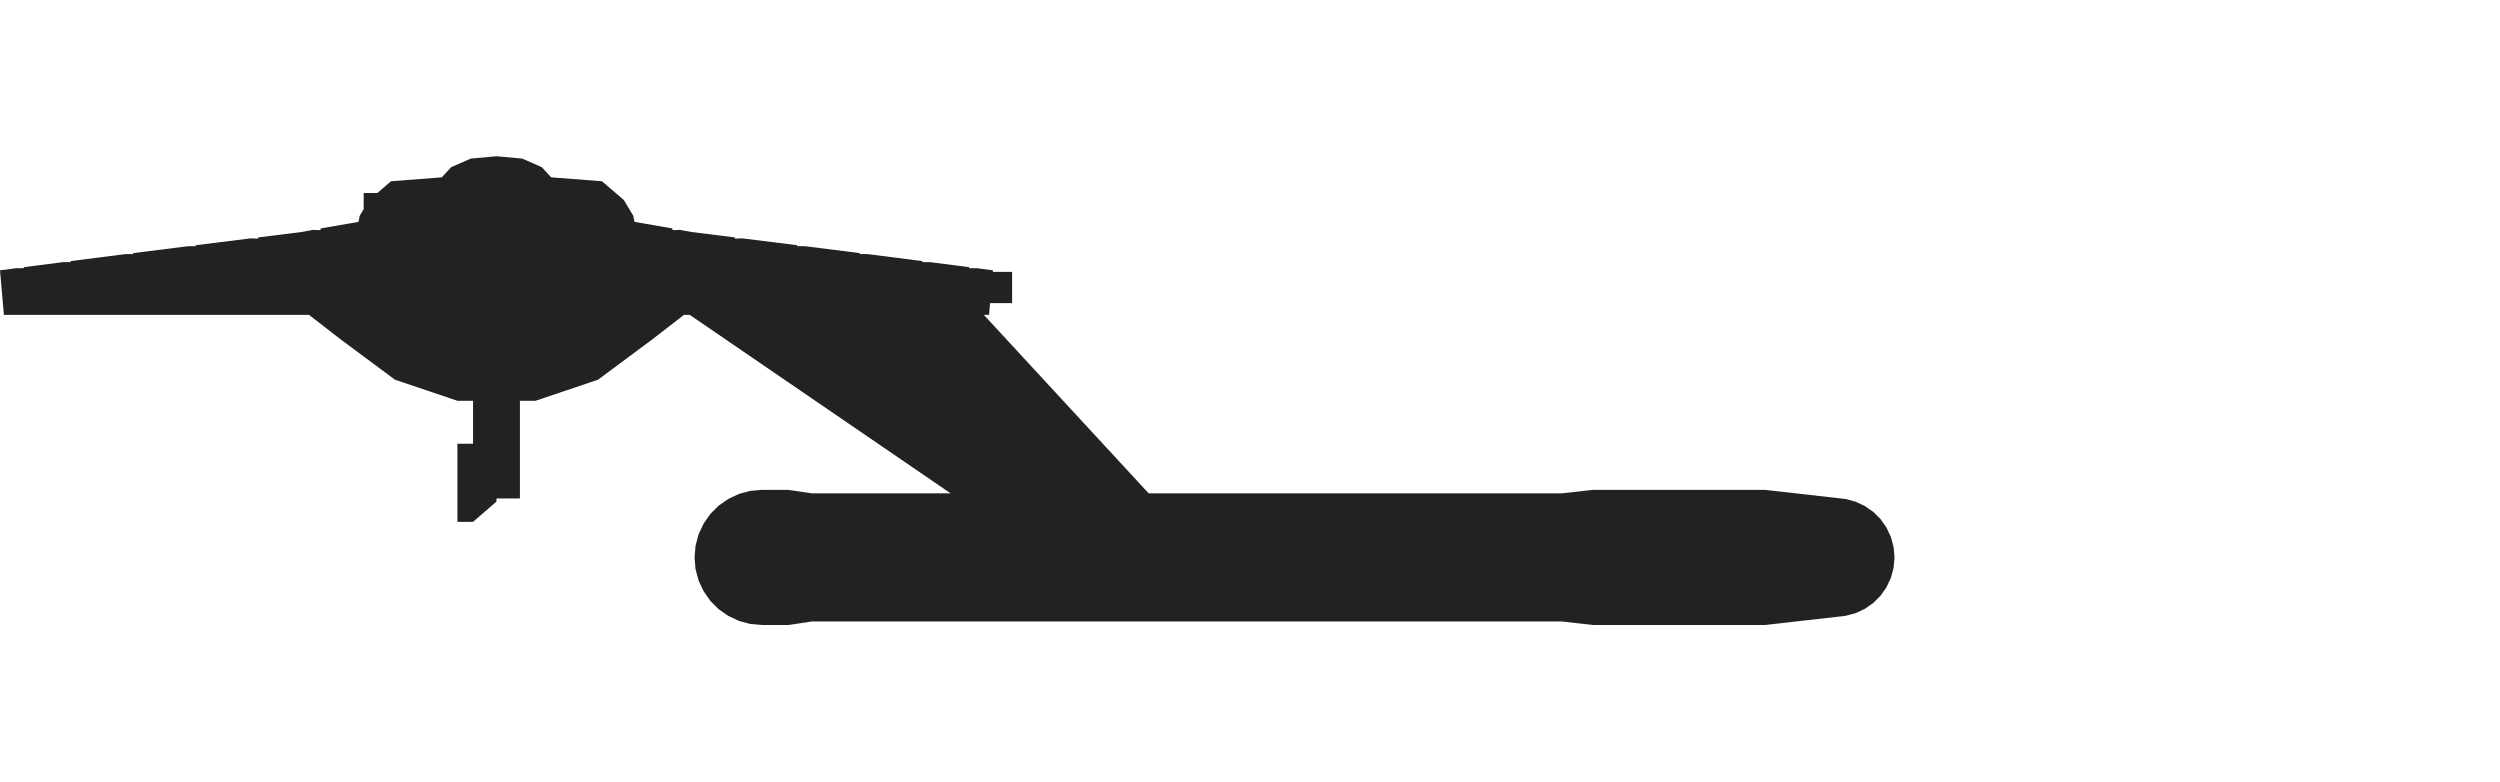
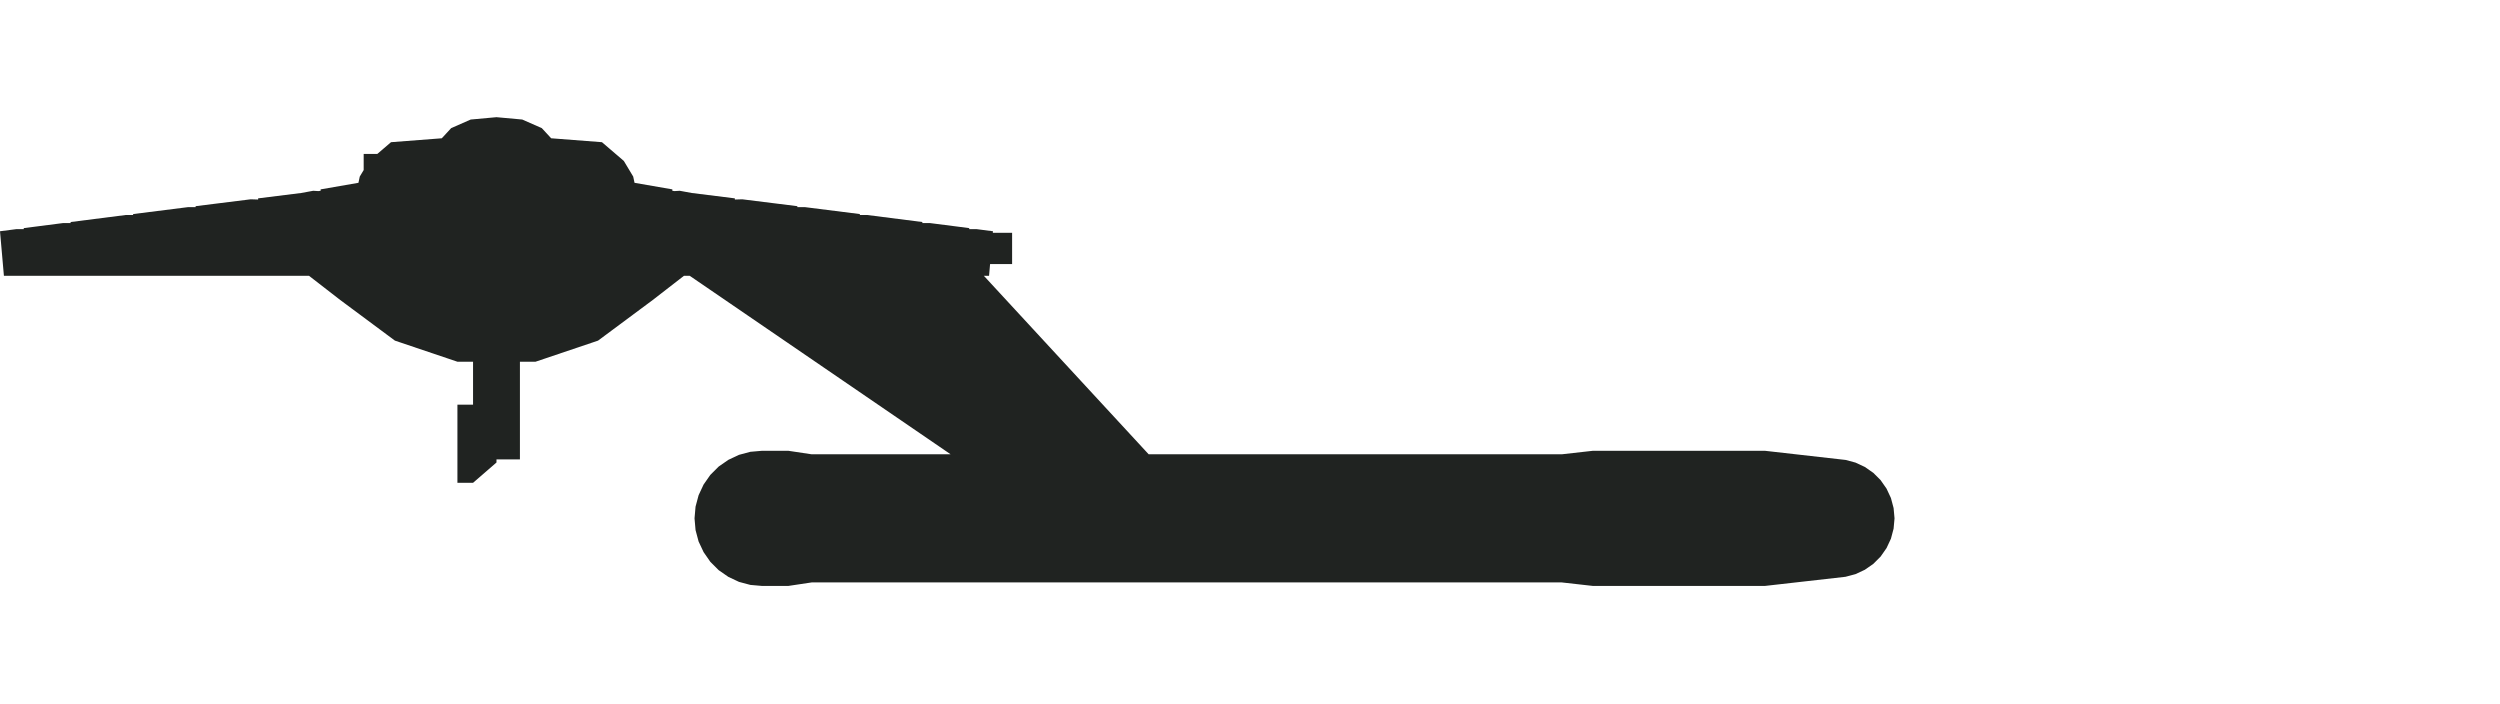
- <svg xmlns="http://www.w3.org/2000/svg" viewBox="0 0 320 100" preserveAspectRatio="none">
+ <svg xmlns="http://www.w3.org/2000/svg" viewBox="0 5 320 90">
  <path fill="#202321" fill-rule="evenodd" d="M3.04,34.20L3.04,34.33L2.09,34.33L0.00,34.60L0.50,40.30L39.55,40.30L43.55,43.40L50.55,48.60L58.55,51.30L60.55,51.30L60.55,56.80L58.55,56.80L58.55,66.80L60.55,66.80L63.55,64.20L63.55,63.80L66.55,63.80L66.55,51.30L68.55,51.30L76.55,48.60L83.55,43.40L87.55,40.30L88.28,40.30L121.68,63.15L103.90,63.15L100.90,62.70L97.55,62.70L96.05,62.83L94.59,63.22L93.23,63.86L91.99,64.72L90.92,65.79L90.06,67.02L89.42,68.39L89.03,69.85L88.90,71.35L89.03,72.85L89.42,74.31L90.06,75.67L90.92,76.91L91.99,77.98L93.23,78.84L94.59,79.48L96.05,79.87L97.55,80.00L100.90,80.00L103.90,79.55L199.90,79.55L203.90,80.00L225.90,80.00L236.22,78.83L237.50,78.49L238.70,77.93L239.79,77.17L240.72,76.24L241.48,75.15L242.04,73.95L242.38,72.67L242.50,71.35L242.38,70.03L242.04,68.75L241.48,67.55L240.72,66.46L239.79,65.53L238.70,64.77L237.50,64.21L236.22,63.87L225.90,62.70L203.90,62.70L199.90,63.15L147.03,63.15L125.93,40.30L126.60,40.30L126.73,38.80L129.55,38.80L129.55,34.80L127.08,34.80L127.10,34.60L125.01,34.33L124.06,34.33L124.06,34.20L122.53,34.00L119.01,33.55L118.06,33.55L118.06,33.42L111.01,32.52L110.06,32.52L110.06,32.40L103.01,31.51L102.06,31.51L102.06,31.39L95.01,30.51L94.06,30.54L94.06,30.39L88.53,29.70L87.01,29.42L86.33,29.46L86.06,29.42L86.06,29.24L81.22,28.40L81.05,27.60L79.85,25.60L77.05,23.20L70.55,22.70L69.35,21.40L66.85,20.30L63.55,20.00L60.25,20.30L57.75,21.40L56.55,22.70L50.05,23.20L48.30,24.70L46.55,24.70L46.55,26.77L46.05,27.60L45.88,28.40L41.04,29.24L41.04,29.42L40.77,29.46L40.09,29.42L38.57,29.70L33.04,30.39L33.04,30.54L32.09,30.51L25.04,31.39L25.04,31.51L24.09,31.51L17.04,32.40L17.04,32.52L16.09,32.52L9.04,33.42L9.04,33.55L8.09,33.55L3.04,34.20ZM46.06,28.00L46.06,28.00L46.06,28.00L46.06,28.00ZM44.88,28.67L44.88,28.67L44.88,28.67L44.88,28.67ZM56.64,31.00L56.03,31.39L56.64,31.00L56.64,31.00ZM52.06,46.55L52.06,46.55L52.06,46.55L52.06,46.55L52.06,46.55ZM56.43,22.87L56.43,22.87L56.43,22.87L56.43,22.87L56.43,22.87ZM56.52,50.55L56.52,50.55L56.52,50.55L56.52,50.55ZM59.72,20.70L59.72,20.70L59.72,20.70L59.72,20.70L59.72,20.70ZM59.37,20.70L59.37,20.70L59.37,20.70L59.37,20.70L59.37,20.70ZM63.43,61.10L63.43,61.10L63.43,61.10L63.43,61.10ZM62.03,63.97L62.03,63.97L62.03,63.97L62.03,63.97ZM74.22,31.95L74.21,31.95L74.21,31.95L74.22,31.95L74.22,31.95ZM72.72,46.55L72.72,46.55L72.72,46.55L72.72,46.55ZM90.44,66.49L90.44,66.49L90.44,66.49L90.44,66.49ZM90.44,66.55L90.44,66.55L90.44,66.55L90.44,66.55ZM90.44,74.43L90.44,74.43L90.44,74.43L90.44,74.43L90.44,74.43ZM90.44,76.00L90.44,76.00L90.44,76.00L90.44,76.00ZM90.44,75.30L90.44,75.30L90.44,75.30L90.44,75.30ZM93.88,63.76L93.88,63.76L93.88,63.76L93.88,63.76L93.88,63.76ZM93.88,78.81L93.88,78.81L93.88,78.81L93.88,78.81ZM240.29,66.51L240.29,66.51L240.29,66.51L240.29,66.51ZM241.81,68.31L241.81,68.31L241.81,68.31L241.81,68.31ZM241.81,69.72L241.81,69.72L241.81,69.72L241.81,69.72L241.81,69.72Z" />
</svg>
